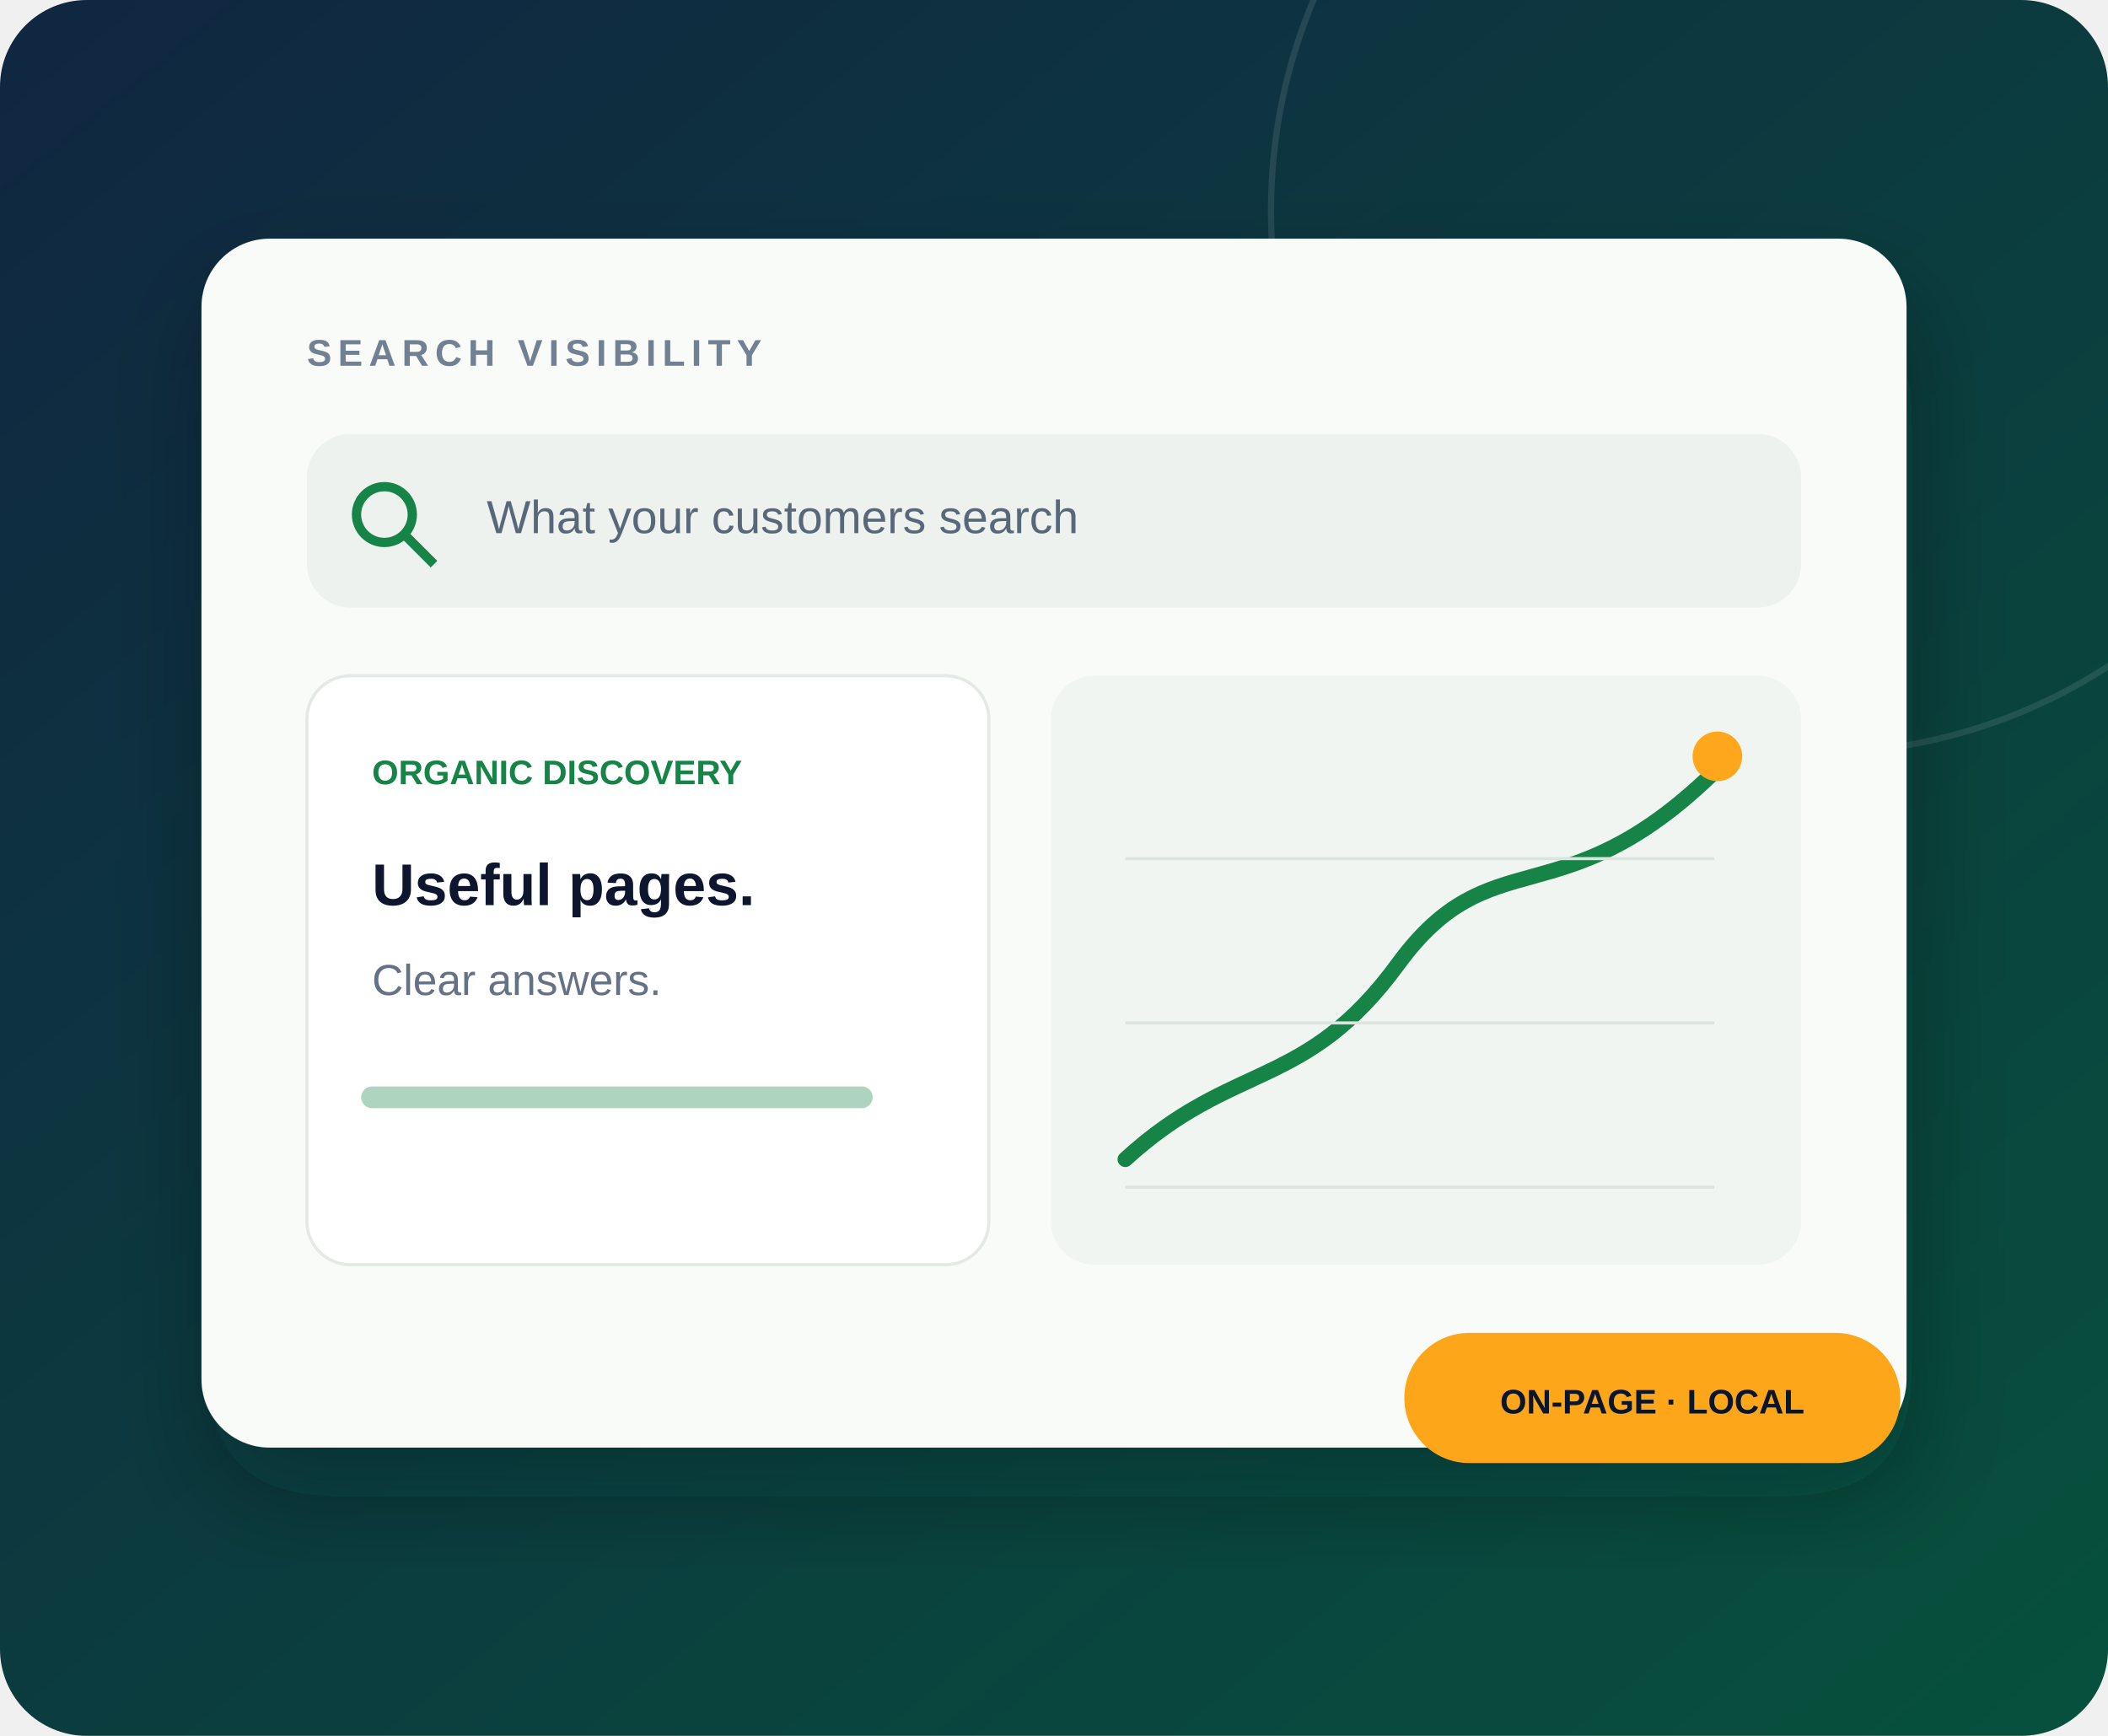
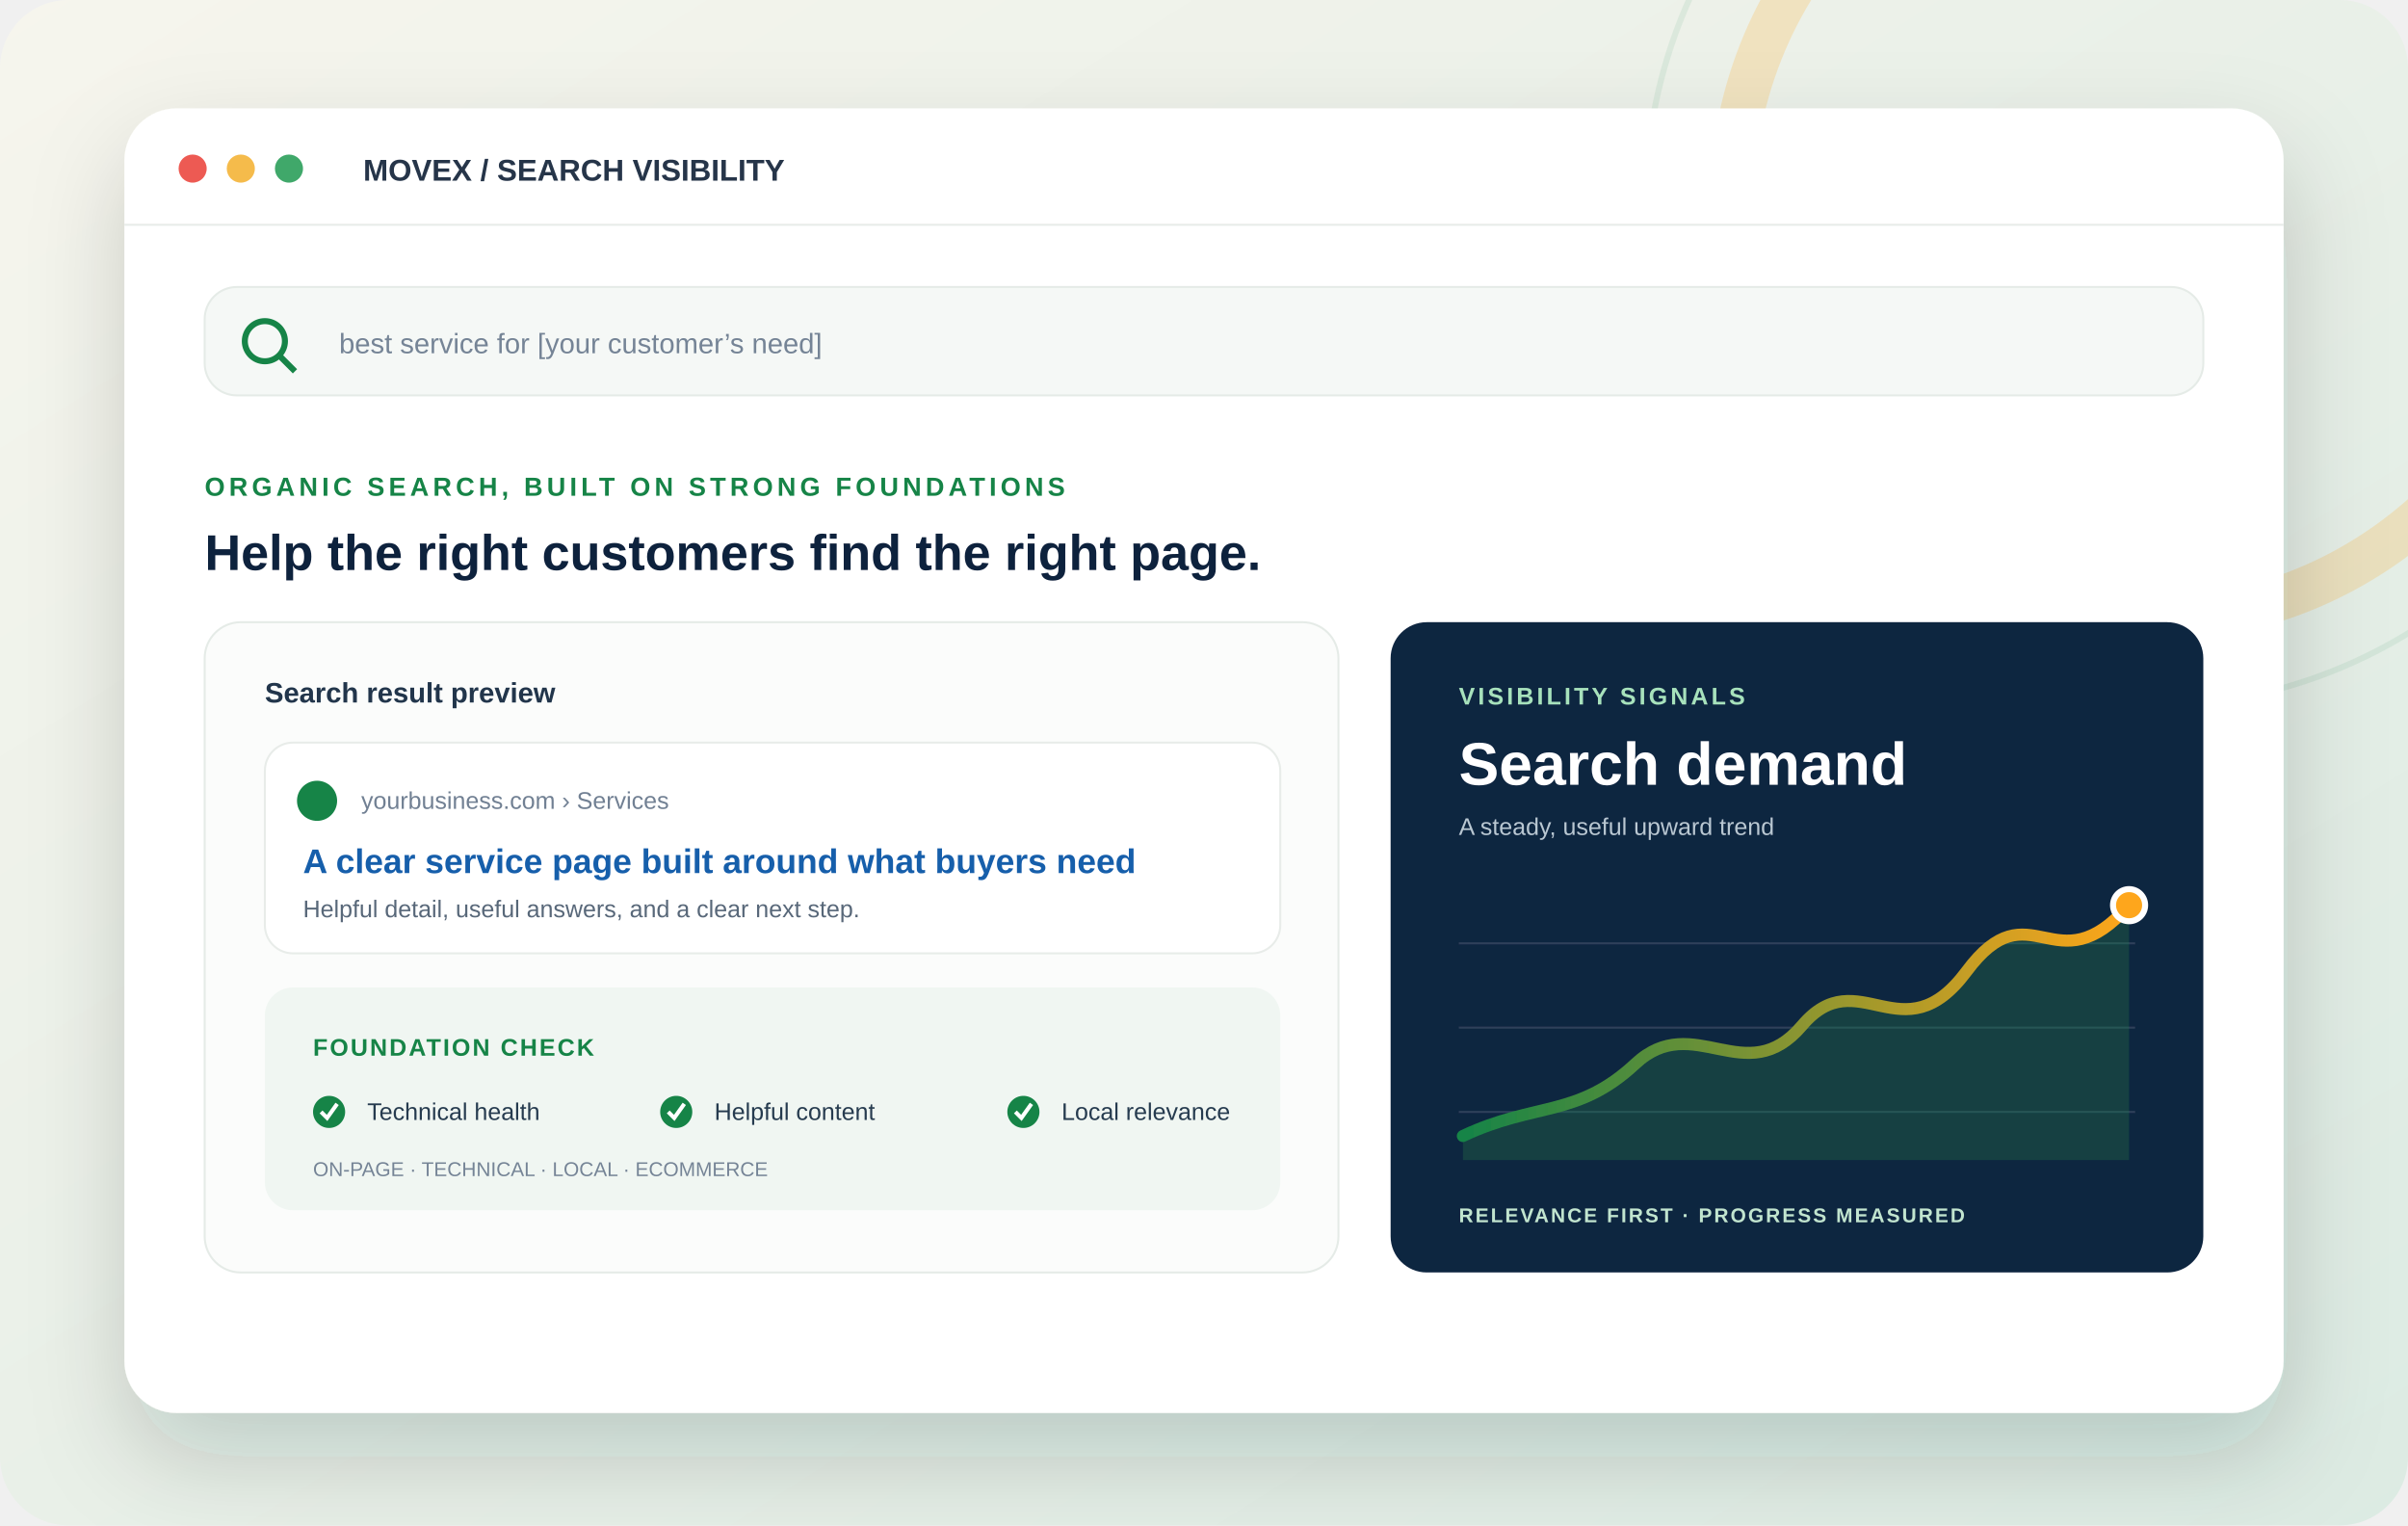
- <svg xmlns="http://www.w3.org/2000/svg" viewBox="0 0 680 560">
+ <svg xmlns="http://www.w3.org/2000/svg" viewBox="0 0 1200 760" role="img" aria-labelledby="title desc">
  <defs>
    <linearGradient id="bg" x2="1" y2="1">
-       <stop stop-color="#102641" />
-       <stop offset="1" stop-color="#07513d" />
+       <stop stop-color="#f6f5ed" />
+       <stop offset="1" stop-color="#dcebe3" />
    </linearGradient>
-     <filter id="shadow">
-       <feDropShadow dy="16" stdDeviation="16" flood-color="#001526" flood-opacity=".3" />
+     <linearGradient id="line" x2="1" y2="0">
+       <stop stop-color="#168447" />
+       <stop offset="1" stop-color="#fea61a" />
+     </linearGradient>
+     <filter id="sh" x="-20%" y="-20%" width="140%" height="150%">
+       <feDropShadow dy="22" stdDeviation="24" flood-color="#102b20" flood-opacity=".18" />
    </filter>
  </defs>
-   <rect width="680" height="560" rx="28" fill="url(#bg)" />
-   <circle cx="585" cy="68" r="175" fill="none" stroke="#fff" stroke-opacity=".1" stroke-width="2" />
-   <g filter="url(#shadow)">
-     <rect x="65" y="77" width="550" height="390" rx="22" fill="#f9fbf8" />
-     <text x="99" y="118" font-family="Arial" font-size="12" font-weight="700" letter-spacing="2" fill="#718093">SEARCH VISIBILITY</text>
-     <rect x="99" y="140" width="482" height="56" rx="14" fill="#edf2ef" />
-     <circle cx="124" cy="166" r="9" fill="none" stroke="#168447" stroke-width="3" />
-     <path d="m131 173 9 9" stroke="#168447" stroke-width="3" />
-     <text x="157" y="172" font-family="Arial" font-size="15" fill="#586779">What your customers search</text>
-     <rect x="99" y="218" width="220" height="190" rx="14" fill="#fff" stroke="#e4e9e5" />
-     <text x="120" y="253" font-family="Arial" font-size="11" font-weight="700" fill="#168447">ORGANIC DISCOVERY</text>
-     <text x="120" y="292" font-family="Arial" font-size="19" font-weight="700" fill="#07152d">Useful pages.</text>
-     <text x="120" y="321" font-family="Arial" font-size="14" fill="#657286">Clear answers.</text>
-     <path d="M120 354h158" stroke="#168447" stroke-width="7" stroke-linecap="round" opacity=".35" />
-     <rect x="339" y="218" width="242" height="190" rx="14" fill="#f0f5f1" />
-     <path d="M363 374c35-32 58-22 88-63s52-14 101-61" fill="none" stroke="#168447" stroke-width="5" stroke-linecap="round" />
-     <path d="M363 383h190M363 330h190M363 277h190" stroke="#dbe5de" />
-     <circle cx="554" cy="244" r="8" fill="#fea61a" />
+   <rect width="1200" height="760" rx="34" fill="url(#bg)" />
+   <circle cx="1070" cy="102" r="250" fill="none" stroke="#168447" stroke-opacity=".08" stroke-width="3" />
+   <circle cx="1070" cy="102" r="207" fill="none" stroke="#fea61a" stroke-opacity=".2" stroke-width="22" />
+   <g filter="url(#sh)">
+     <rect x="62" y="54" width="1076" height="650" rx="26" fill="#fff" />
+     <path d="M62 112h1076" stroke="#e8ece9" />
+     <circle cx="96" cy="84" r="7" fill="#ed5a52" />
+     <circle cx="120" cy="84" r="7" fill="#f5bb4c" />
+     <circle cx="144" cy="84" r="7" fill="#40a86a" />
+     <text x="181" y="90" font-family="Arial,sans-serif" font-size="15" font-weight="700" fill="#26354a">MOVEX  /  SEARCH VISIBILITY</text>
+     <rect x="102" y="143" width="996" height="54" rx="16" fill="#f5f8f6" stroke="#e5ebe7" />
+     <circle cx="132" cy="170" r="10" fill="none" stroke="#168447" stroke-width="3" />
+     <path d="m139 177 8 8" stroke="#168447" stroke-width="3" />
+     <text x="169" y="176" font-family="Arial,sans-serif" font-size="14" fill="#758496">best service for [your customer’s need]</text>
+     <text x="102" y="247" font-family="Arial,sans-serif" font-size="13" font-weight="700" letter-spacing="2" fill="#168447">ORGANIC SEARCH, BUILT ON STRONG FOUNDATIONS</text>
+     <text x="102" y="284" font-family="Arial,sans-serif" font-size="25" font-weight="700" fill="#10213d">Help the right customers find the right page.</text>
+     <rect x="102" y="310" width="565" height="324" rx="18" fill="#fbfcfb" stroke="#e5ebe7" />
+     <text x="132" y="350" font-family="Arial,sans-serif" font-size="14" font-weight="700" fill="#20354b">Search result preview</text>
+     <rect x="132" y="370" width="506" height="105" rx="14" fill="#fff" stroke="#e8ece9" />
+     <circle cx="158" cy="399" r="10" fill="#168447" />
+     <text x="180" y="403" font-family="Arial,sans-serif" font-size="12" fill="#718093">yourbusiness.com  ›  Services</text>
+     <text x="151" y="435" font-family="Arial,sans-serif" font-size="17" font-weight="700" fill="#185eab">A clear service page built around what buyers need</text>
+     <text x="151" y="457" font-family="Arial,sans-serif" font-size="12" fill="#586779">Helpful detail, useful answers, and a clear next step.</text>
+     <rect x="132" y="492" width="506" height="111" rx="14" fill="#f0f6f2" />
+     <text x="156" y="526" font-family="Arial,sans-serif" font-size="12" font-weight="700" letter-spacing="1" fill="#168447">FOUNDATION CHECK</text>
+     <g font-family="Arial,sans-serif" font-size="12" fill="#263b4f">
+       <circle cx="164" cy="554" r="8" fill="#168447" />
+       <path d="m160 554 3 3 5-7" fill="none" stroke="#fff" stroke-width="2" />
+       <text x="183" y="558">Technical health</text>
+       <circle cx="337" cy="554" r="8" fill="#168447" />
+       <path d="m333 554 3 3 5-7" fill="none" stroke="#fff" stroke-width="2" />
+       <text x="356" y="558">Helpful content</text>
+       <circle cx="510" cy="554" r="8" fill="#168447" />
+       <path d="m506 554 3 3 5-7" fill="none" stroke="#fff" stroke-width="2" />
+       <text x="529" y="558">Local relevance</text>
+       <text x="156" y="586" font-size="10" fill="#758496">ON-PAGE  ·  TECHNICAL  ·  LOCAL  ·  ECOMMERCE</text>
+     </g>
+     <rect x="693" y="310" width="405" height="324" rx="18" fill="#102541" />
+     <text x="727" y="351" font-family="Arial,sans-serif" font-size="12" font-weight="700" letter-spacing="1.5" fill="#a7e2bc">VISIBILITY SIGNALS</text>
+     <text x="727" y="391" font-family="Arial,sans-serif" font-size="30" font-weight="700" fill="#fff">Search demand</text>
+     <text x="727" y="416" font-family="Arial,sans-serif" font-size="12" fill="#b9c8d2">A steady, useful upward trend</text>
+     <g stroke="#fff" stroke-opacity=".13">
+       <path d="M727 470h337M727 512h337M727 554h337" />
+     </g>
+     <path d="M729 566 C765 549 786 557 815 530 S870 544 898 511 S948 527 980 484 S1024 493 1061 451 L1061 578 L729 578Z" fill="#168447" opacity=".3" />
+     <path d="M729 566 C765 549 786 557 815 530 S870 544 898 511 S948 527 980 484 S1024 493 1061 451" fill="none" stroke="url(#line)" stroke-width="6" stroke-linecap="round" />
+     <circle cx="1061" cy="451" r="8" fill="#fea61a" stroke="#fff" stroke-width="3" />
+     <text x="727" y="609" font-family="Arial,sans-serif" font-size="10" font-weight="700" letter-spacing="1" fill="#c1e5cf">RELEVANCE FIRST · PROGRESS MEASURED</text>
  </g>
-   <rect x="453" y="430" width="160" height="42" rx="21" fill="#fea61a" />
-   <text x="533" y="456" text-anchor="middle" font-family="Arial" font-size="11" font-weight="700" fill="#07152d">ON-PAGE · LOCAL</text>
</svg>
